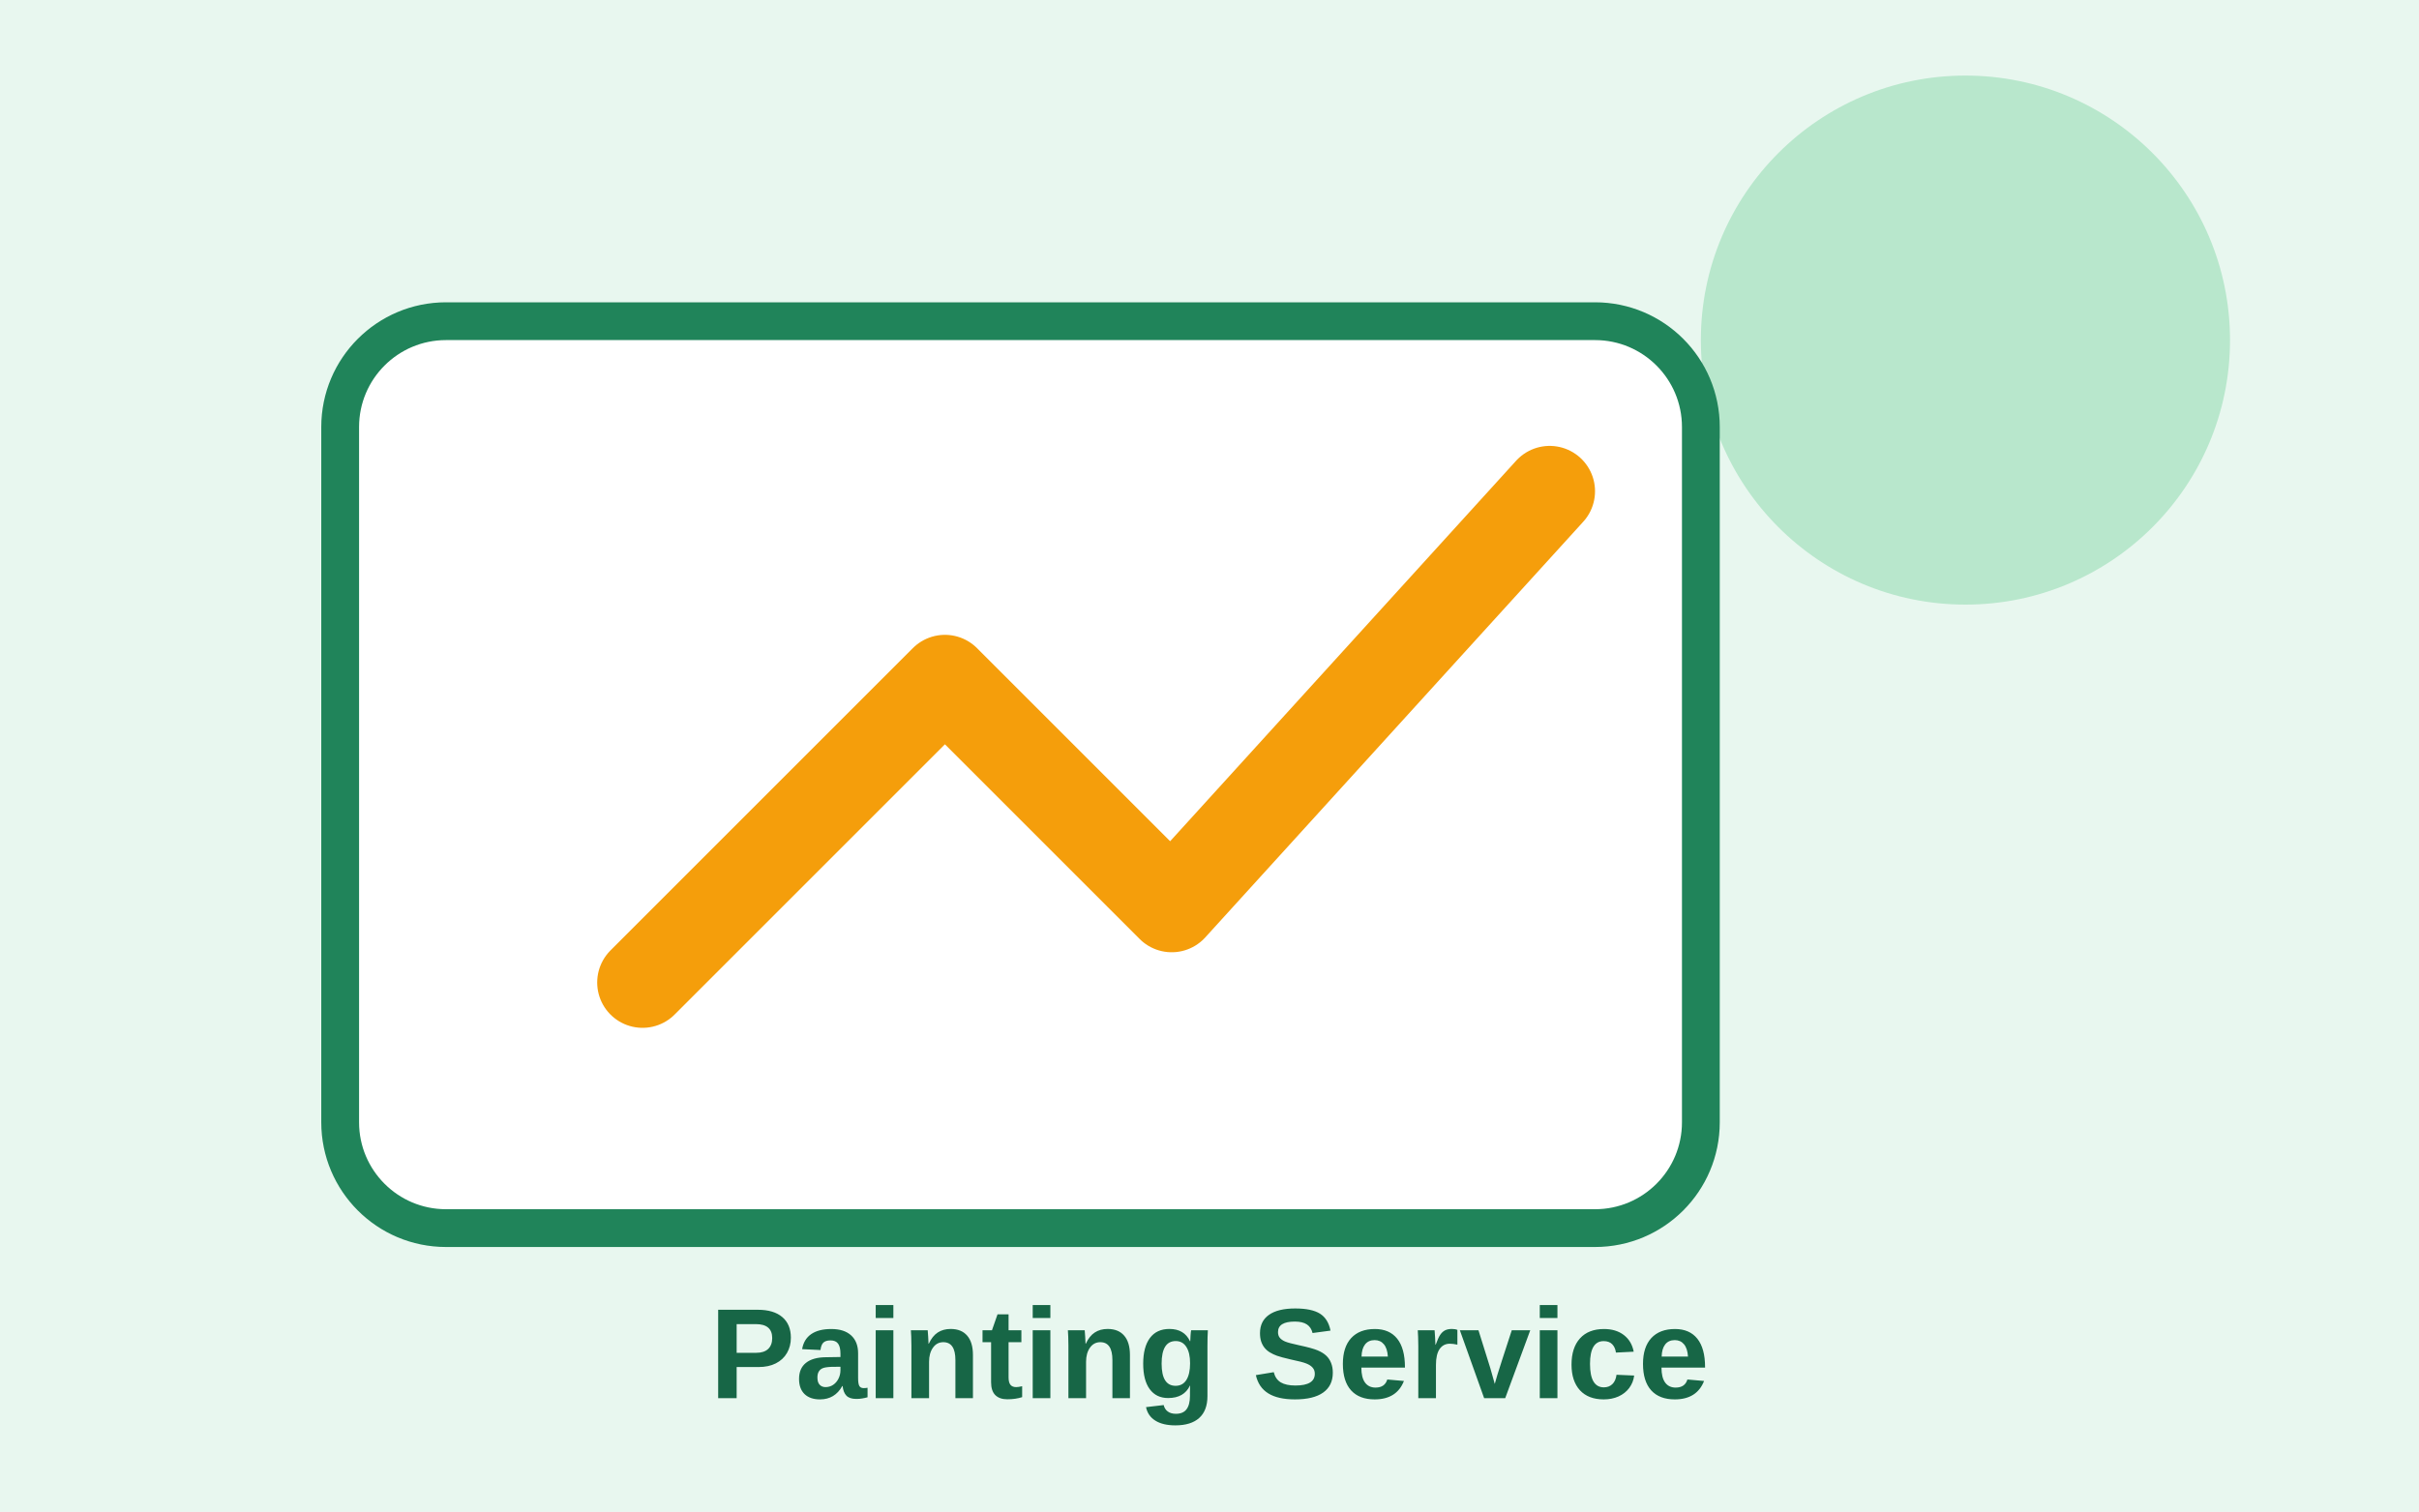
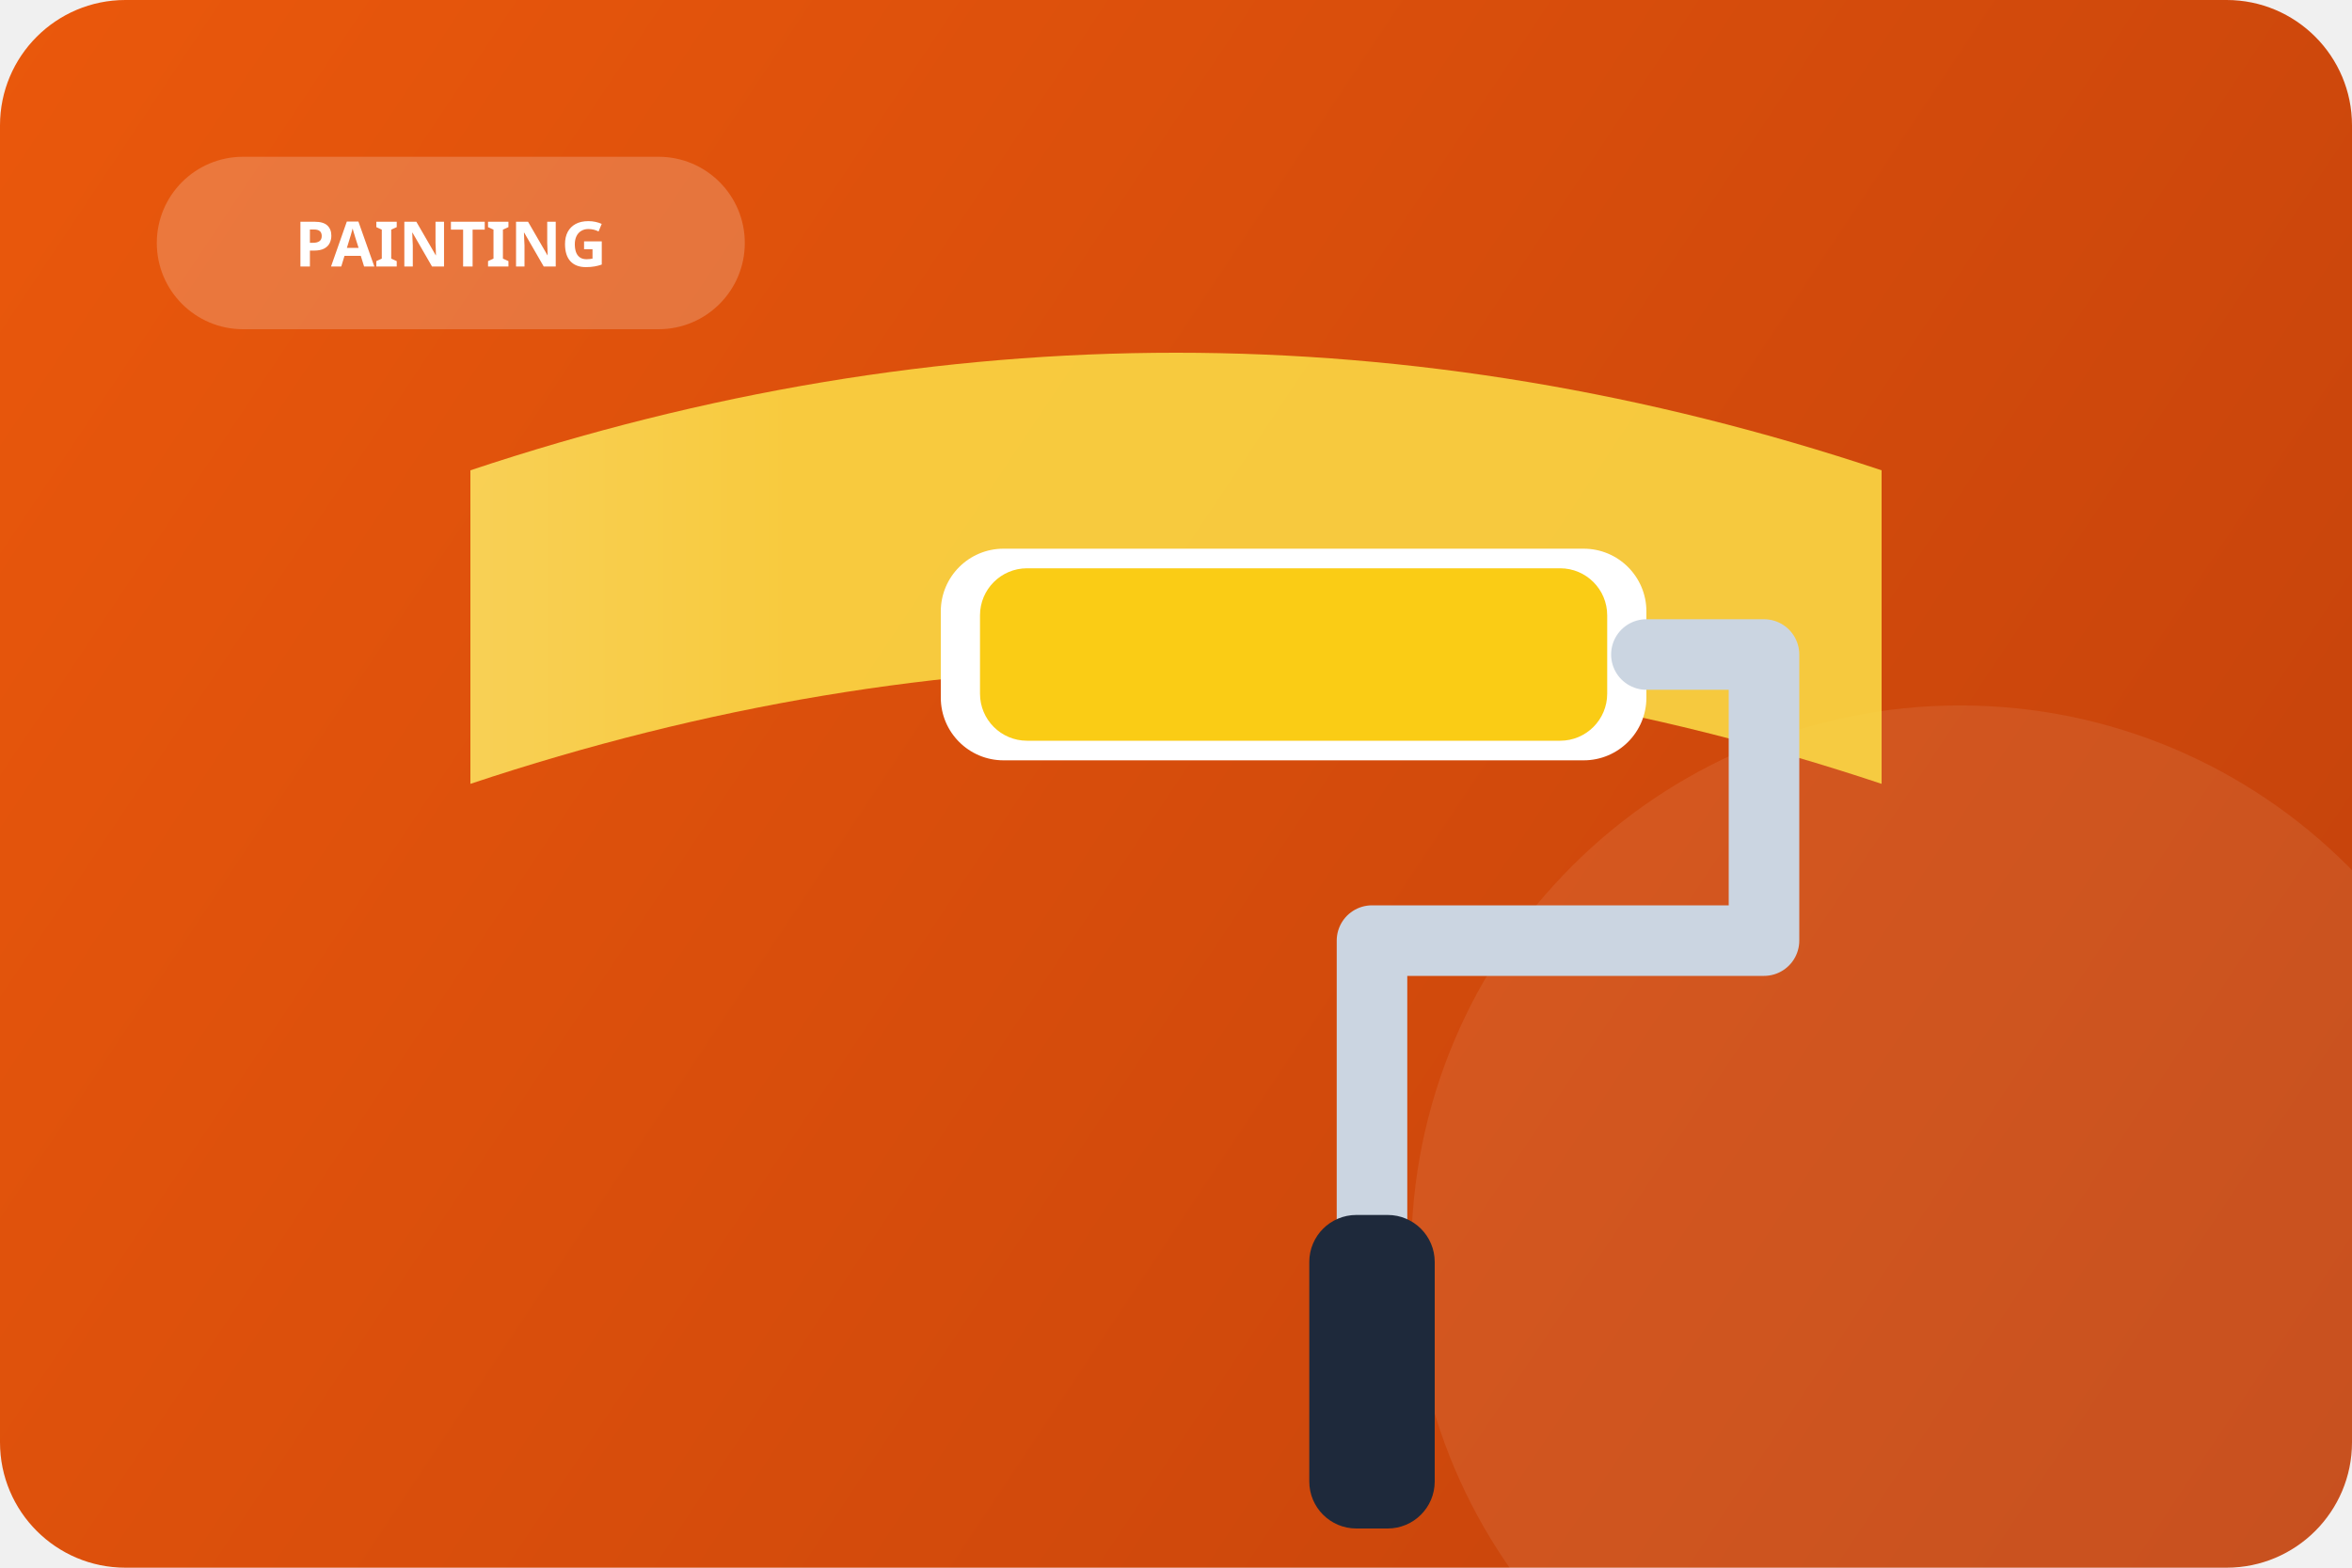
- <svg xmlns="http://www.w3.org/2000/svg" viewBox="0 0 640 400">
-   <rect width="640" height="400" fill="#e8f7ef" />
-   <circle cx="520" cy="90" r="70" fill="#b8e7cc" />
-   <rect x="90" y="85" width="360" height="240" rx="28" fill="#fff" stroke="#20845a" stroke-width="10" />
-   <path d="M170 260l80-80 60 60 100-110" fill="none" stroke="#f59e0b" stroke-width="24" stroke-linecap="round" stroke-linejoin="round" />
-   <text x="320" y="370" text-anchor="middle" font-family="Arial" font-size="34" font-weight="700" fill="#176646">Painting Service</text>
+ <svg xmlns="http://www.w3.org/2000/svg" viewBox="0 0 600 400" fill="none">
+   <defs>
+     <linearGradient id="paintBg" x1="0" y1="0" x2="600" y2="400" gradientUnits="userSpaceOnUse">
+       <stop offset="0%" stop-color="#ea580c" />
+       <stop offset="100%" stop-color="#c2410c" />
+     </linearGradient>
+     <linearGradient id="rollerGrad" x1="0" y1="0" x2="200" y2="0" gradientUnits="userSpaceOnUse">
+       <stop offset="0%" stop-color="#fef08a" />
+       <stop offset="100%" stop-color="#fde047" />
+     </linearGradient>
+   </defs>
+   <rect width="600" height="400" rx="32" fill="url(#paintBg)" />
+   <circle cx="500" cy="320" r="140" fill="#ffffff" fill-opacity="0.08" />
+   <path d="M 120 120 Q 300 60 480 120 L 480 200 Q 300 140 120 200 Z" fill="url(#rollerGrad)" fill-opacity="0.85" />
+   <g transform="translate(180, 100)">
+     <rect x="60" y="40" width="180" height="54" rx="16" fill="#ffffff" />
+     <rect x="70" y="45" width="160" height="44" rx="12" fill="#facc15" />
+     <path d="M 240 67 L 270 67 L 270 140 L 170 140 L 170 230" stroke="#cbd5e1" stroke-width="18" stroke-linecap="round" stroke-linejoin="round" />
+     <rect x="154" y="210" width="32" height="80" rx="12" fill="#1e293b" />
+   </g>
+   <rect x="40" y="40" width="150" height="44" rx="22" fill="#ffffff" fill-opacity="0.2" />
+   <text x="115" y="68" text-anchor="middle" font-family="system-ui, sans-serif" font-weight="700" font-size="16" fill="#ffffff">PAINTING</text>
</svg>
